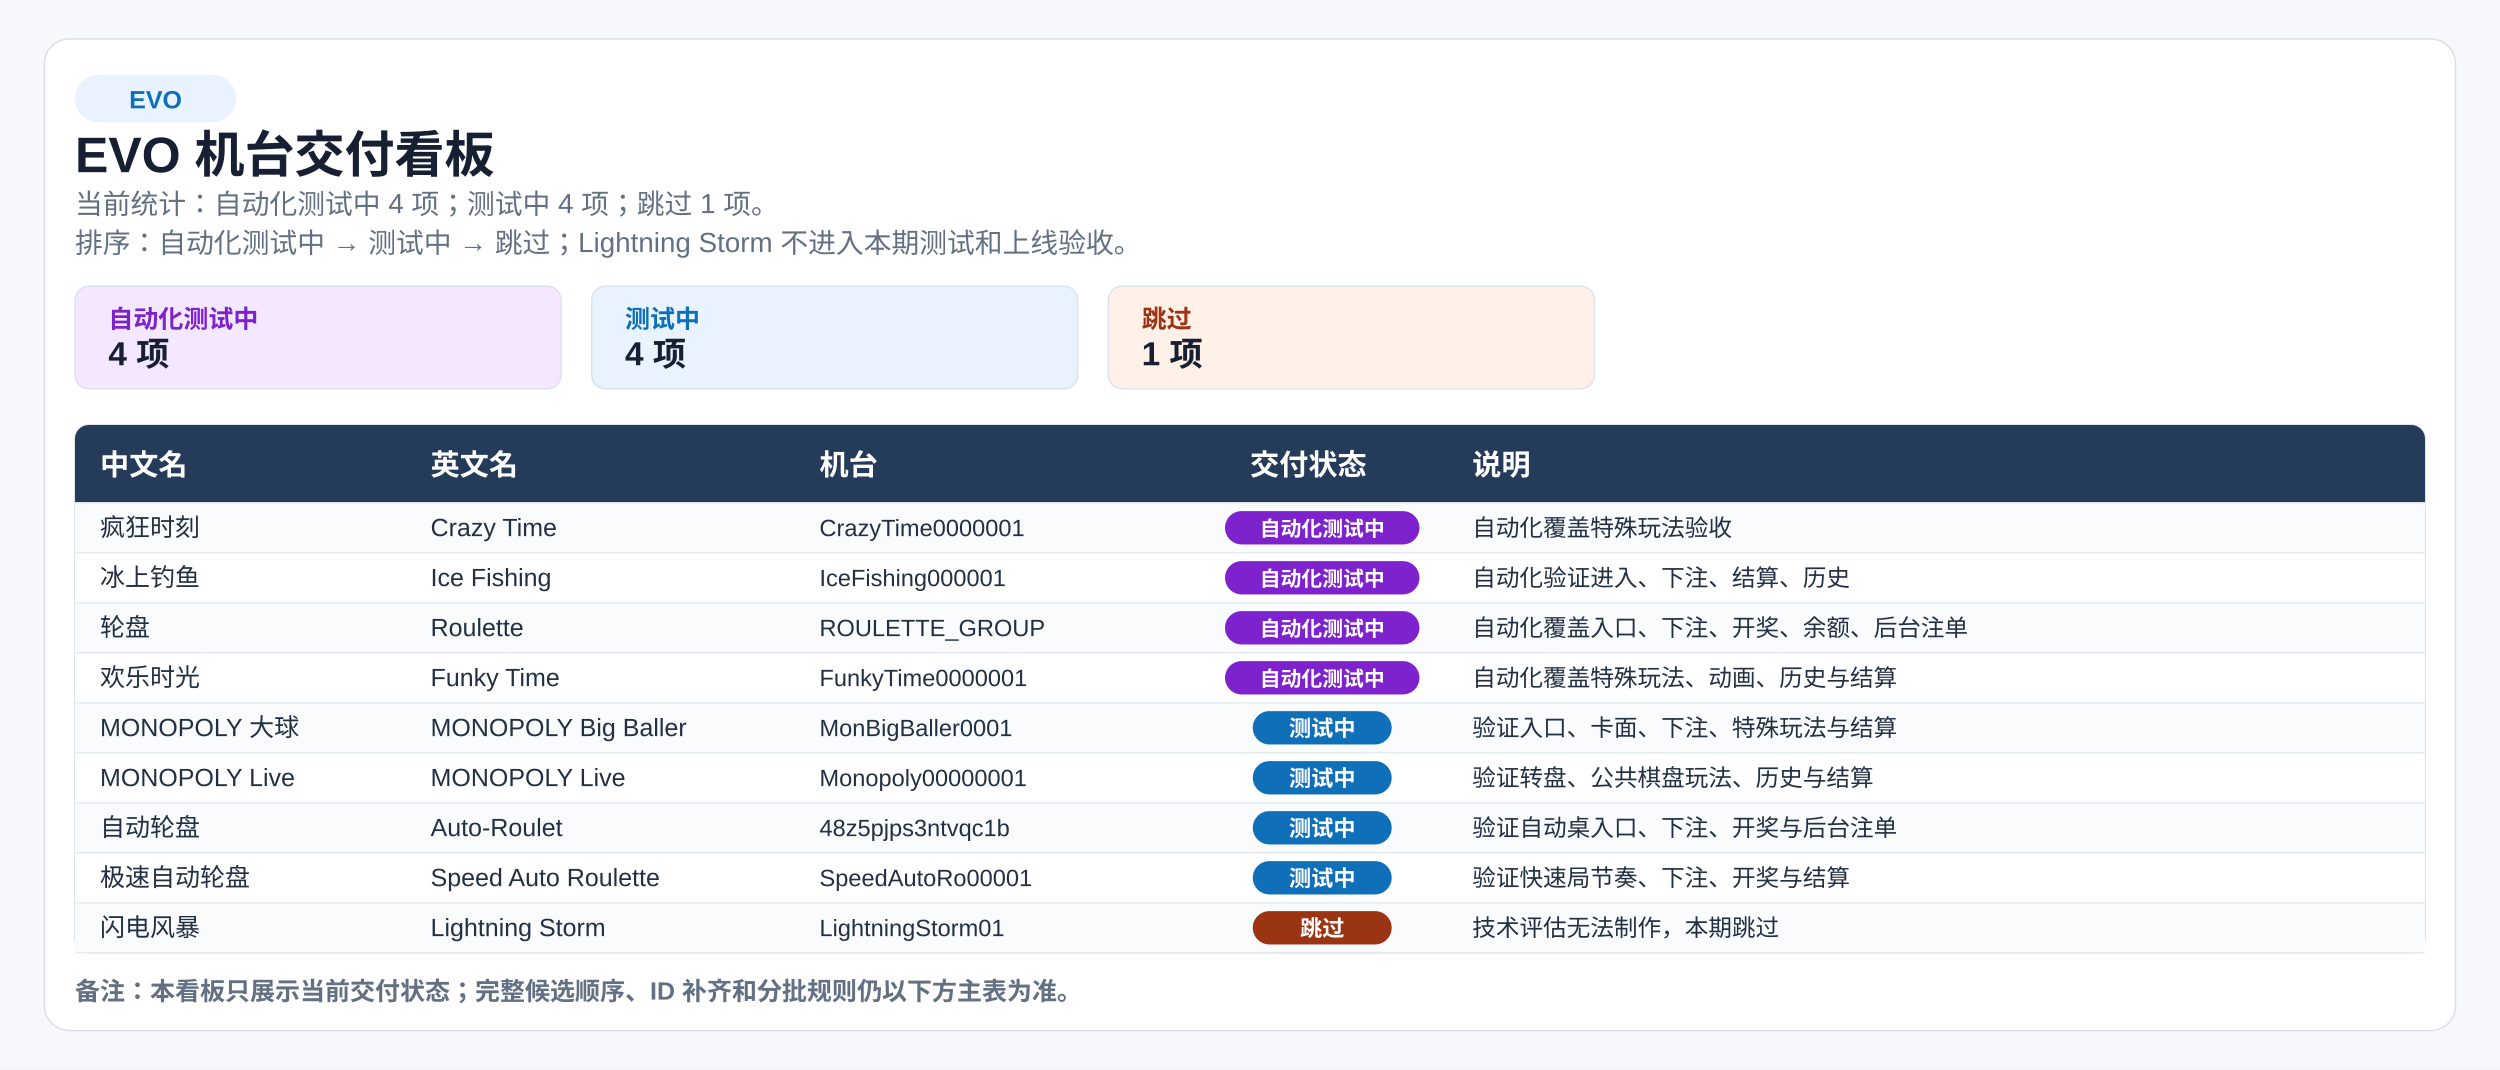
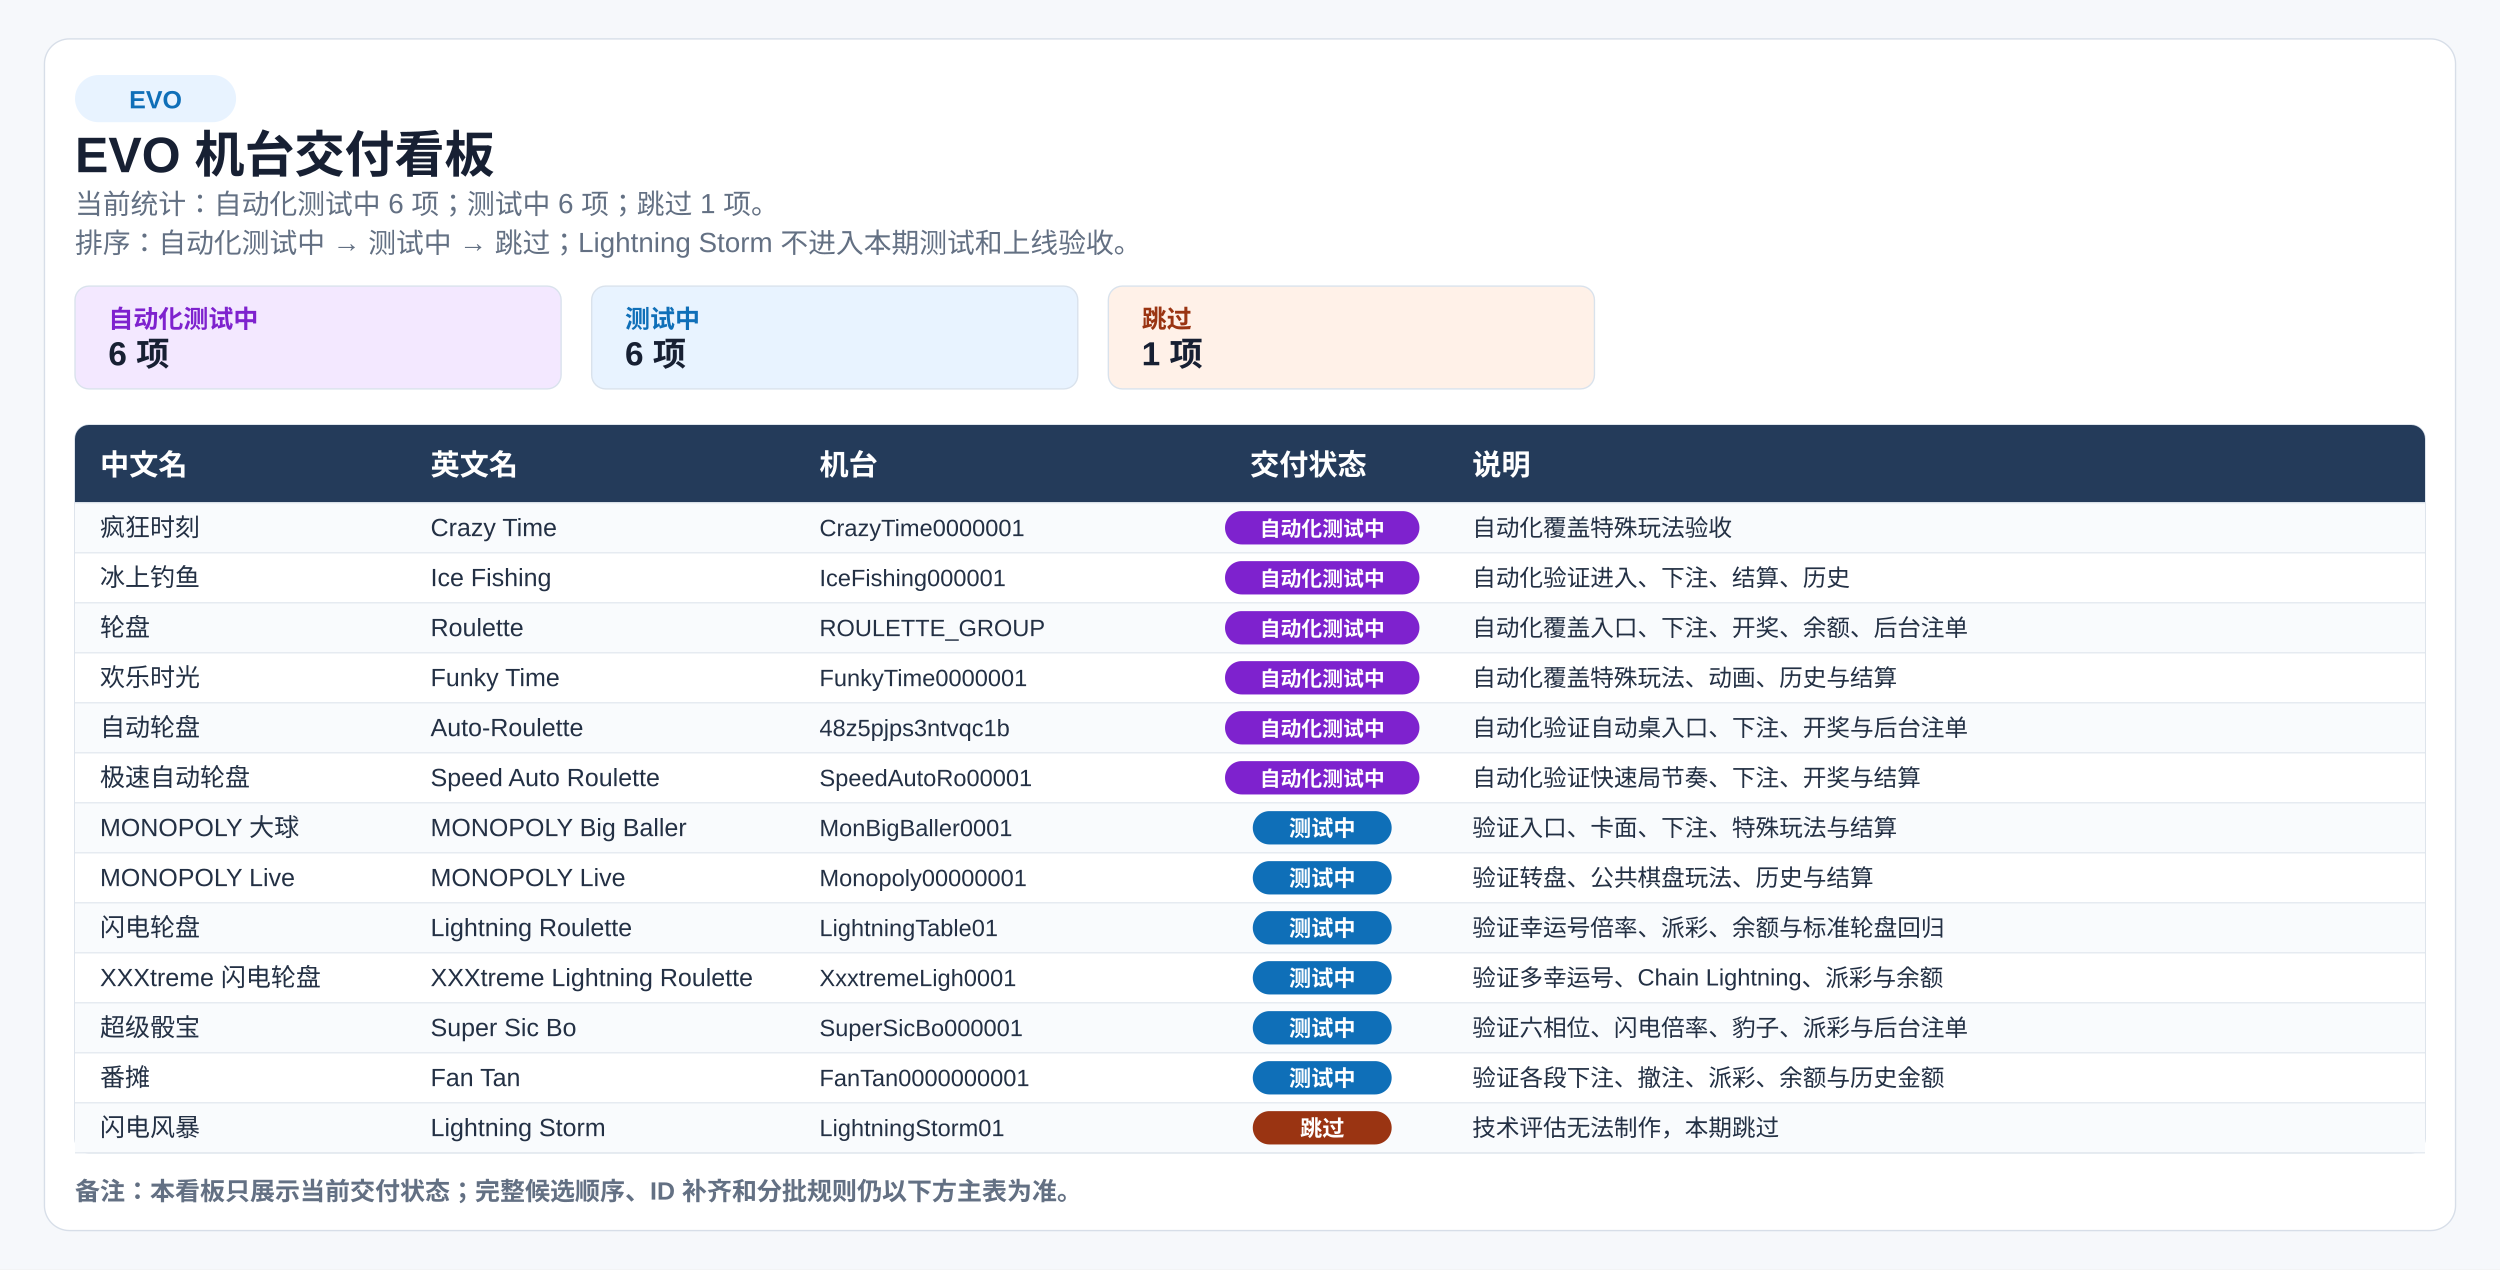
- <svg xmlns="http://www.w3.org/2000/svg" width="1800" height="770" viewBox="0 0 1800 770">
-   <rect x="0" y="0" width="1800" height="770" fill="#f6f8fb" />
-   <rect x="32" y="28" width="1736" height="714" rx="18" fill="#ffffff" stroke="#d7dee8" />
+ <svg xmlns="http://www.w3.org/2000/svg" width="1800" height="914" viewBox="0 0 1800 914">
+   <rect x="0" y="0" width="1800" height="914" fill="#f6f8fb" />
+   <rect x="32" y="28" width="1736" height="858" rx="18" fill="#ffffff" stroke="#d7dee8" />
  <rect x="54" y="54" width="116" height="34" rx="17" fill="#e8f3ff" />
  <text x="112" y="78" text-anchor="middle" font-family="Arial, 'PingFang SC', 'Microsoft YaHei', sans-serif" font-size="18" font-weight="700" fill="#0f6fb8">EVO</text>
  <text x="54" y="124" font-family="Arial, 'PingFang SC', 'Microsoft YaHei', sans-serif" font-size="36" font-weight="700" fill="#172033">EVO 机台交付看板</text>
-   <text x="54" y="154" font-family="Arial, 'PingFang SC', 'Microsoft YaHei', sans-serif" font-size="20" font-weight="500" fill="#637083">当前统计：自动化测试中 4 项；测试中 4 项；跳过 1 项。</text>
+   <text x="54" y="154" font-family="Arial, 'PingFang SC', 'Microsoft YaHei', sans-serif" font-size="20" font-weight="500" fill="#637083">当前统计：自动化测试中 6 项；测试中 6 项；跳过 1 项。</text>
  <text x="54" y="182" font-family="Arial, 'PingFang SC', 'Microsoft YaHei', sans-serif" font-size="20" font-weight="500" fill="#637083">排序：自动化测试中 → 测试中 → 跳过；Lightning Storm 不进入本期测试和上线验收。</text>
  <rect x="54" y="206" width="350" height="74" rx="10" fill="#f3e8ff" stroke="#d9e2ec" />
  <text x="78" y="236" font-family="Arial, 'PingFang SC', 'Microsoft YaHei', sans-serif" font-size="18" font-weight="700" fill="#7e22ce">自动化测试中</text>
-   <text x="78" y="263" font-family="Arial, 'PingFang SC', 'Microsoft YaHei', sans-serif" font-size="24" font-weight="700" fill="#172033">4 项</text>
+   <text x="78" y="263" font-family="Arial, 'PingFang SC', 'Microsoft YaHei', sans-serif" font-size="24" font-weight="700" fill="#172033">6 项</text>
  <rect x="426" y="206" width="350" height="74" rx="10" fill="#e8f3ff" stroke="#d9e2ec" />
  <text x="450" y="236" font-family="Arial, 'PingFang SC', 'Microsoft YaHei', sans-serif" font-size="18" font-weight="700" fill="#0f6fb8">测试中</text>
-   <text x="450" y="263" font-family="Arial, 'PingFang SC', 'Microsoft YaHei', sans-serif" font-size="24" font-weight="700" fill="#172033">4 项</text>
+   <text x="450" y="263" font-family="Arial, 'PingFang SC', 'Microsoft YaHei', sans-serif" font-size="24" font-weight="700" fill="#172033">6 项</text>
  <rect x="798" y="206" width="350" height="74" rx="10" fill="#fff1e8" stroke="#d9e2ec" />
  <text x="822" y="236" font-family="Arial, 'PingFang SC', 'Microsoft YaHei', sans-serif" font-size="18" font-weight="700" fill="#9a3412">跳过</text>
  <text x="822" y="263" font-family="Arial, 'PingFang SC', 'Microsoft YaHei', sans-serif" font-size="24" font-weight="700" fill="#172033">1 项</text>
-   <rect x="54" y="306" width="1692" height="380" rx="10" fill="#ffffff" stroke="#cfd8e3" />
+   <rect x="54" y="306" width="1692" height="524" rx="10" fill="#ffffff" stroke="#cfd8e3" />
  <rect x="54" y="306" width="1692" height="56" rx="10" fill="#243b5a" />
  <rect x="54" y="334" width="1692" height="28" fill="#243b5a" />
  <text x="72" y="342" font-family="Arial, 'PingFang SC', 'Microsoft YaHei', sans-serif" font-size="21" font-weight="700" fill="#ffffff">中文名</text>
  <text x="310" y="342" font-family="Arial, 'PingFang SC', 'Microsoft YaHei', sans-serif" font-size="21" font-weight="700" fill="#ffffff">英文名</text>
  <text x="590" y="342" font-family="Arial, 'PingFang SC', 'Microsoft YaHei', sans-serif" font-size="21" font-weight="700" fill="#ffffff">机台</text>
  <text x="900" y="342" font-family="Arial, 'PingFang SC', 'Microsoft YaHei', sans-serif" font-size="21" font-weight="700" fill="#ffffff">交付状态</text>
  <text x="1060" y="342" font-family="Arial, 'PingFang SC', 'Microsoft YaHei', sans-serif" font-size="21" font-weight="700" fill="#ffffff">说明</text>
  <rect x="54" y="362" width="1692" height="36" fill="#f9fbfd" />
  <line x1="54" y1="362" x2="1746" y2="362" stroke="#e4e9f0" />
  <text x="72" y="386" font-family="Arial, 'PingFang SC', sans-serif" font-size="18" fill="#233044">疯狂时刻</text>
  <text x="310" y="386" font-family="Arial, sans-serif" font-size="18" fill="#233044">Crazy Time</text>
  <text x="590" y="386" font-family="Arial, sans-serif" font-size="17" fill="#233044">CrazyTime0000001</text>
  <rect x="882" y="368" width="140" height="24" rx="12" fill="#7e22ce" />
  <text x="952" y="386" text-anchor="middle" font-family="Arial, 'PingFang SC', sans-serif" font-size="15" font-weight="700" fill="#ffffff">自动化测试中</text>
  <text x="1060" y="386" font-family="Arial, 'PingFang SC', sans-serif" font-size="17" fill="#233044">自动化覆盖特殊玩法验收</text>
  <rect x="54" y="398" width="1692" height="36" fill="#ffffff" />
  <line x1="54" y1="398" x2="1746" y2="398" stroke="#e4e9f0" />
  <text x="72" y="422" font-family="Arial, 'PingFang SC', sans-serif" font-size="18" fill="#233044">冰上钓鱼</text>
  <text x="310" y="422" font-family="Arial, sans-serif" font-size="18" fill="#233044">Ice Fishing</text>
  <text x="590" y="422" font-family="Arial, sans-serif" font-size="17" fill="#233044">IceFishing000001</text>
  <rect x="882" y="404" width="140" height="24" rx="12" fill="#7e22ce" />
  <text x="952" y="422" text-anchor="middle" font-family="Arial, 'PingFang SC', sans-serif" font-size="15" font-weight="700" fill="#ffffff">自动化测试中</text>
  <text x="1060" y="422" font-family="Arial, 'PingFang SC', sans-serif" font-size="17" fill="#233044">自动化验证进入、下注、结算、历史</text>
  <rect x="54" y="434" width="1692" height="36" fill="#f9fbfd" />
  <line x1="54" y1="434" x2="1746" y2="434" stroke="#e4e9f0" />
  <text x="72" y="458" font-family="Arial, 'PingFang SC', sans-serif" font-size="18" fill="#233044">轮盘</text>
  <text x="310" y="458" font-family="Arial, sans-serif" font-size="18" fill="#233044">Roulette</text>
  <text x="590" y="458" font-family="Arial, sans-serif" font-size="17" fill="#233044">ROULETTE_GROUP</text>
  <rect x="882" y="440" width="140" height="24" rx="12" fill="#7e22ce" />
  <text x="952" y="458" text-anchor="middle" font-family="Arial, 'PingFang SC', sans-serif" font-size="15" font-weight="700" fill="#ffffff">自动化测试中</text>
  <text x="1060" y="458" font-family="Arial, 'PingFang SC', sans-serif" font-size="17" fill="#233044">自动化覆盖入口、下注、开奖、余额、后台注单</text>
  <rect x="54" y="470" width="1692" height="36" fill="#ffffff" />
  <line x1="54" y1="470" x2="1746" y2="470" stroke="#e4e9f0" />
  <text x="72" y="494" font-family="Arial, 'PingFang SC', sans-serif" font-size="18" fill="#233044">欢乐时光</text>
  <text x="310" y="494" font-family="Arial, sans-serif" font-size="18" fill="#233044">Funky Time</text>
  <text x="590" y="494" font-family="Arial, sans-serif" font-size="17" fill="#233044">FunkyTime0000001</text>
  <rect x="882" y="476" width="140" height="24" rx="12" fill="#7e22ce" />
  <text x="952" y="494" text-anchor="middle" font-family="Arial, 'PingFang SC', sans-serif" font-size="15" font-weight="700" fill="#ffffff">自动化测试中</text>
  <text x="1060" y="494" font-family="Arial, 'PingFang SC', sans-serif" font-size="17" fill="#233044">自动化覆盖特殊玩法、动画、历史与结算</text>
  <rect x="54" y="506" width="1692" height="36" fill="#f9fbfd" />
  <line x1="54" y1="506" x2="1746" y2="506" stroke="#e4e9f0" />
-   <text x="72" y="530" font-family="Arial, 'PingFang SC', sans-serif" font-size="18" fill="#233044">MONOPOLY 大球</text>
-   <text x="310" y="530" font-family="Arial, sans-serif" font-size="18" fill="#233044">MONOPOLY Big Baller</text>
-   <text x="590" y="530" font-family="Arial, sans-serif" font-size="17" fill="#233044">MonBigBaller0001</text>
-   <rect x="902" y="512" width="100" height="24" rx="12" fill="#0f6fb8" />
-   <text x="952" y="530" text-anchor="middle" font-family="Arial, 'PingFang SC', sans-serif" font-size="16" font-weight="700" fill="#ffffff">测试中</text>
-   <text x="1060" y="530" font-family="Arial, 'PingFang SC', sans-serif" font-size="17" fill="#233044">验证入口、卡面、下注、特殊玩法与结算</text>
+   <text x="72" y="530" font-family="Arial, 'PingFang SC', sans-serif" font-size="18" fill="#233044">自动轮盘</text>
+   <text x="310" y="530" font-family="Arial, sans-serif" font-size="18" fill="#233044">Auto-Roulette</text>
+   <text x="590" y="530" font-family="Arial, sans-serif" font-size="17" fill="#233044">48z5pjps3ntvqc1b</text>
+   <rect x="882" y="512" width="140" height="24" rx="12" fill="#7e22ce" />
+   <text x="952" y="530" text-anchor="middle" font-family="Arial, 'PingFang SC', sans-serif" font-size="15" font-weight="700" fill="#ffffff">自动化测试中</text>
+   <text x="1060" y="530" font-family="Arial, 'PingFang SC', sans-serif" font-size="17" fill="#233044">自动化验证自动桌入口、下注、开奖与后台注单</text>
  <rect x="54" y="542" width="1692" height="36" fill="#ffffff" />
  <line x1="54" y1="542" x2="1746" y2="542" stroke="#e4e9f0" />
-   <text x="72" y="566" font-family="Arial, 'PingFang SC', sans-serif" font-size="18" fill="#233044">MONOPOLY Live</text>
-   <text x="310" y="566" font-family="Arial, sans-serif" font-size="18" fill="#233044">MONOPOLY Live</text>
-   <text x="590" y="566" font-family="Arial, sans-serif" font-size="17" fill="#233044">Monopoly00000001</text>
-   <rect x="902" y="548" width="100" height="24" rx="12" fill="#0f6fb8" />
-   <text x="952" y="566" text-anchor="middle" font-family="Arial, 'PingFang SC', sans-serif" font-size="16" font-weight="700" fill="#ffffff">测试中</text>
-   <text x="1060" y="566" font-family="Arial, 'PingFang SC', sans-serif" font-size="17" fill="#233044">验证转盘、公共棋盘玩法、历史与结算</text>
+   <text x="72" y="566" font-family="Arial, 'PingFang SC', sans-serif" font-size="18" fill="#233044">极速自动轮盘</text>
+   <text x="310" y="566" font-family="Arial, sans-serif" font-size="18" fill="#233044">Speed Auto Roulette</text>
+   <text x="590" y="566" font-family="Arial, sans-serif" font-size="17" fill="#233044">SpeedAutoRo00001</text>
+   <rect x="882" y="548" width="140" height="24" rx="12" fill="#7e22ce" />
+   <text x="952" y="566" text-anchor="middle" font-family="Arial, 'PingFang SC', sans-serif" font-size="15" font-weight="700" fill="#ffffff">自动化测试中</text>
+   <text x="1060" y="566" font-family="Arial, 'PingFang SC', sans-serif" font-size="17" fill="#233044">自动化验证快速局节奏、下注、开奖与结算</text>
  <rect x="54" y="578" width="1692" height="36" fill="#f9fbfd" />
  <line x1="54" y1="578" x2="1746" y2="578" stroke="#e4e9f0" />
-   <text x="72" y="602" font-family="Arial, 'PingFang SC', sans-serif" font-size="18" fill="#233044">自动轮盘</text>
-   <text x="310" y="602" font-family="Arial, sans-serif" font-size="18" fill="#233044">Auto-Roulet</text>
-   <text x="590" y="602" font-family="Arial, sans-serif" font-size="17" fill="#233044">48z5pjps3ntvqc1b</text>
+   <text x="72" y="602" font-family="Arial, 'PingFang SC', sans-serif" font-size="18" fill="#233044">MONOPOLY 大球</text>
+   <text x="310" y="602" font-family="Arial, sans-serif" font-size="18" fill="#233044">MONOPOLY Big Baller</text>
+   <text x="590" y="602" font-family="Arial, sans-serif" font-size="17" fill="#233044">MonBigBaller0001</text>
  <rect x="902" y="584" width="100" height="24" rx="12" fill="#0f6fb8" />
  <text x="952" y="602" text-anchor="middle" font-family="Arial, 'PingFang SC', sans-serif" font-size="16" font-weight="700" fill="#ffffff">测试中</text>
-   <text x="1060" y="602" font-family="Arial, 'PingFang SC', sans-serif" font-size="17" fill="#233044">验证自动桌入口、下注、开奖与后台注单</text>
+   <text x="1060" y="602" font-family="Arial, 'PingFang SC', sans-serif" font-size="17" fill="#233044">验证入口、卡面、下注、特殊玩法与结算</text>
  <rect x="54" y="614" width="1692" height="36" fill="#ffffff" />
  <line x1="54" y1="614" x2="1746" y2="614" stroke="#e4e9f0" />
-   <text x="72" y="638" font-family="Arial, 'PingFang SC', sans-serif" font-size="18" fill="#233044">极速自动轮盘</text>
-   <text x="310" y="638" font-family="Arial, sans-serif" font-size="18" fill="#233044">Speed Auto Roulette</text>
-   <text x="590" y="638" font-family="Arial, sans-serif" font-size="17" fill="#233044">SpeedAutoRo00001</text>
+   <text x="72" y="638" font-family="Arial, 'PingFang SC', sans-serif" font-size="18" fill="#233044">MONOPOLY Live</text>
+   <text x="310" y="638" font-family="Arial, sans-serif" font-size="18" fill="#233044">MONOPOLY Live</text>
+   <text x="590" y="638" font-family="Arial, sans-serif" font-size="17" fill="#233044">Monopoly00000001</text>
  <rect x="902" y="620" width="100" height="24" rx="12" fill="#0f6fb8" />
  <text x="952" y="638" text-anchor="middle" font-family="Arial, 'PingFang SC', sans-serif" font-size="16" font-weight="700" fill="#ffffff">测试中</text>
-   <text x="1060" y="638" font-family="Arial, 'PingFang SC', sans-serif" font-size="17" fill="#233044">验证快速局节奏、下注、开奖与结算</text>
+   <text x="1060" y="638" font-family="Arial, 'PingFang SC', sans-serif" font-size="17" fill="#233044">验证转盘、公共棋盘玩法、历史与结算</text>
  <rect x="54" y="650" width="1692" height="36" fill="#f9fbfd" />
  <line x1="54" y1="650" x2="1746" y2="650" stroke="#e4e9f0" />
-   <text x="72" y="674" font-family="Arial, 'PingFang SC', sans-serif" font-size="18" fill="#233044">闪电风暴</text>
-   <text x="310" y="674" font-family="Arial, sans-serif" font-size="18" fill="#233044">Lightning Storm</text>
-   <text x="590" y="674" font-family="Arial, sans-serif" font-size="17" fill="#233044">LightningStorm01</text>
-   <rect x="902" y="656" width="100" height="24" rx="12" fill="#9a3412" />
-   <text x="952" y="674" text-anchor="middle" font-family="Arial, 'PingFang SC', sans-serif" font-size="16" font-weight="700" fill="#ffffff">跳过</text>
-   <text x="1060" y="674" font-family="Arial, 'PingFang SC', sans-serif" font-size="17" fill="#233044">技术评估无法制作，本期跳过</text>
+   <text x="72" y="674" font-family="Arial, 'PingFang SC', sans-serif" font-size="18" fill="#233044">闪电轮盘</text>
+   <text x="310" y="674" font-family="Arial, sans-serif" font-size="18" fill="#233044">Lightning Roulette</text>
+   <text x="590" y="674" font-family="Arial, sans-serif" font-size="17" fill="#233044">LightningTable01</text>
+   <rect x="902" y="656" width="100" height="24" rx="12" fill="#0f6fb8" />
+   <text x="952" y="674" text-anchor="middle" font-family="Arial, 'PingFang SC', sans-serif" font-size="16" font-weight="700" fill="#ffffff">测试中</text>
+   <text x="1060" y="674" font-family="Arial, 'PingFang SC', sans-serif" font-size="17" fill="#233044">验证幸运号倍率、派彩、余额与标准轮盘回归</text>
+   <rect x="54" y="686" width="1692" height="36" fill="#ffffff" />
  <line x1="54" y1="686" x2="1746" y2="686" stroke="#e4e9f0" />
-   <text x="54" y="720" font-family="Arial, 'PingFang SC', 'Microsoft YaHei', sans-serif" font-size="18" font-weight="600" fill="#637083">备注：本看板只展示当前交付状态；完整候选顺序、ID 补齐和分批规则仍以下方主表为准。</text>
+   <text x="72" y="710" font-family="Arial, 'PingFang SC', sans-serif" font-size="18" fill="#233044">XXXtreme 闪电轮盘</text>
+   <text x="310" y="710" font-family="Arial, sans-serif" font-size="18" fill="#233044">XXXtreme Lightning Roulette</text>
+   <text x="590" y="710" font-family="Arial, sans-serif" font-size="17" fill="#233044">XxxtremeLigh0001</text>
+   <rect x="902" y="692" width="100" height="24" rx="12" fill="#0f6fb8" />
+   <text x="952" y="710" text-anchor="middle" font-family="Arial, 'PingFang SC', sans-serif" font-size="16" font-weight="700" fill="#ffffff">测试中</text>
+   <text x="1060" y="710" font-family="Arial, 'PingFang SC', sans-serif" font-size="17" fill="#233044">验证多幸运号、Chain Lightning、派彩与余额</text>
+   <rect x="54" y="722" width="1692" height="36" fill="#f9fbfd" />
+   <line x1="54" y1="722" x2="1746" y2="722" stroke="#e4e9f0" />
+   <text x="72" y="746" font-family="Arial, 'PingFang SC', sans-serif" font-size="18" fill="#233044">超级骰宝</text>
+   <text x="310" y="746" font-family="Arial, sans-serif" font-size="18" fill="#233044">Super Sic Bo</text>
+   <text x="590" y="746" font-family="Arial, sans-serif" font-size="17" fill="#233044">SuperSicBo000001</text>
+   <rect x="902" y="728" width="100" height="24" rx="12" fill="#0f6fb8" />
+   <text x="952" y="746" text-anchor="middle" font-family="Arial, 'PingFang SC', sans-serif" font-size="16" font-weight="700" fill="#ffffff">测试中</text>
+   <text x="1060" y="746" font-family="Arial, 'PingFang SC', sans-serif" font-size="17" fill="#233044">验证六相位、闪电倍率、豹子、派彩与后台注单</text>
+   <rect x="54" y="758" width="1692" height="36" fill="#ffffff" />
+   <line x1="54" y1="758" x2="1746" y2="758" stroke="#e4e9f0" />
+   <text x="72" y="782" font-family="Arial, 'PingFang SC', sans-serif" font-size="18" fill="#233044">番摊</text>
+   <text x="310" y="782" font-family="Arial, sans-serif" font-size="18" fill="#233044">Fan Tan</text>
+   <text x="590" y="782" font-family="Arial, sans-serif" font-size="17" fill="#233044">FanTan0000000001</text>
+   <rect x="902" y="764" width="100" height="24" rx="12" fill="#0f6fb8" />
+   <text x="952" y="782" text-anchor="middle" font-family="Arial, 'PingFang SC', sans-serif" font-size="16" font-weight="700" fill="#ffffff">测试中</text>
+   <text x="1060" y="782" font-family="Arial, 'PingFang SC', sans-serif" font-size="17" fill="#233044">验证各段下注、撤注、派彩、余额与历史金额</text>
+   <rect x="54" y="794" width="1692" height="36" fill="#f9fbfd" />
+   <line x1="54" y1="794" x2="1746" y2="794" stroke="#e4e9f0" />
+   <text x="72" y="818" font-family="Arial, 'PingFang SC', sans-serif" font-size="18" fill="#233044">闪电风暴</text>
+   <text x="310" y="818" font-family="Arial, sans-serif" font-size="18" fill="#233044">Lightning Storm</text>
+   <text x="590" y="818" font-family="Arial, sans-serif" font-size="17" fill="#233044">LightningStorm01</text>
+   <rect x="902" y="800" width="100" height="24" rx="12" fill="#9a3412" />
+   <text x="952" y="818" text-anchor="middle" font-family="Arial, 'PingFang SC', sans-serif" font-size="16" font-weight="700" fill="#ffffff">跳过</text>
+   <text x="1060" y="818" font-family="Arial, 'PingFang SC', sans-serif" font-size="17" fill="#233044">技术评估无法制作，本期跳过</text>
+   <line x1="54" y1="830" x2="1746" y2="830" stroke="#e4e9f0" />
+   <text x="54" y="864" font-family="Arial, 'PingFang SC', 'Microsoft YaHei', sans-serif" font-size="18" font-weight="600" fill="#637083">备注：本看板只展示当前交付状态；完整候选顺序、ID 补齐和分批规则仍以下方主表为准。</text>
</svg>
